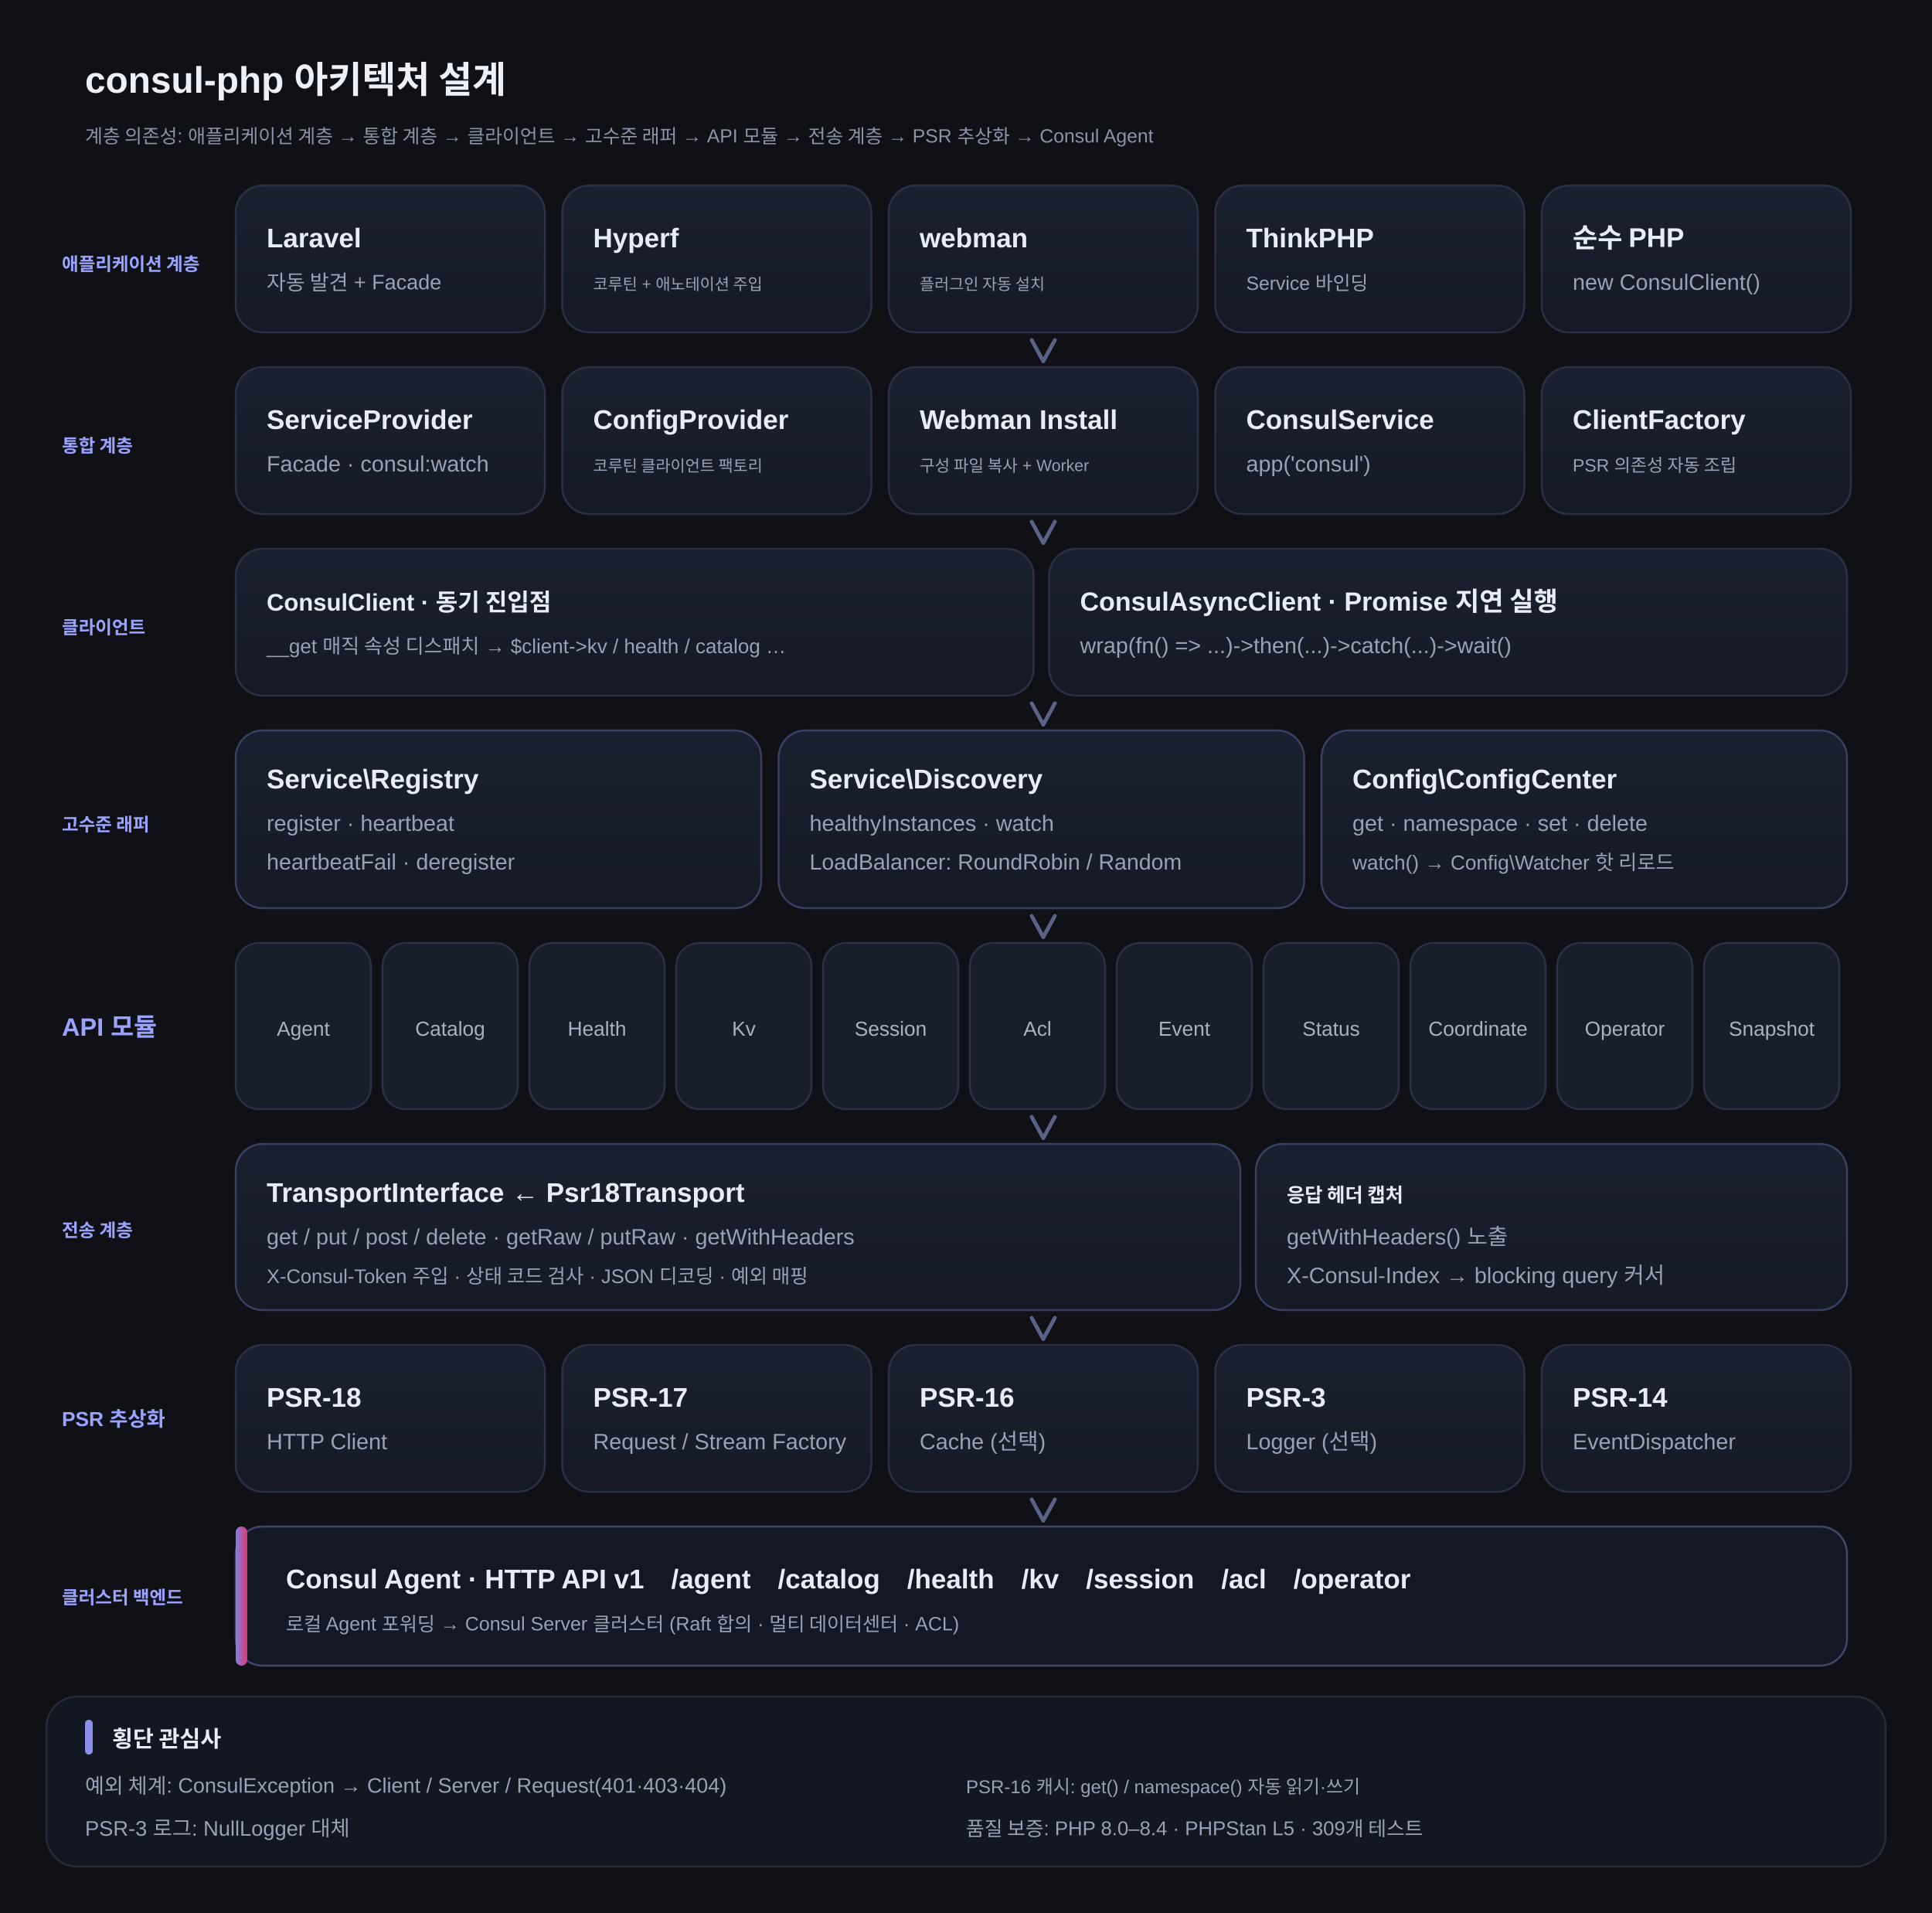
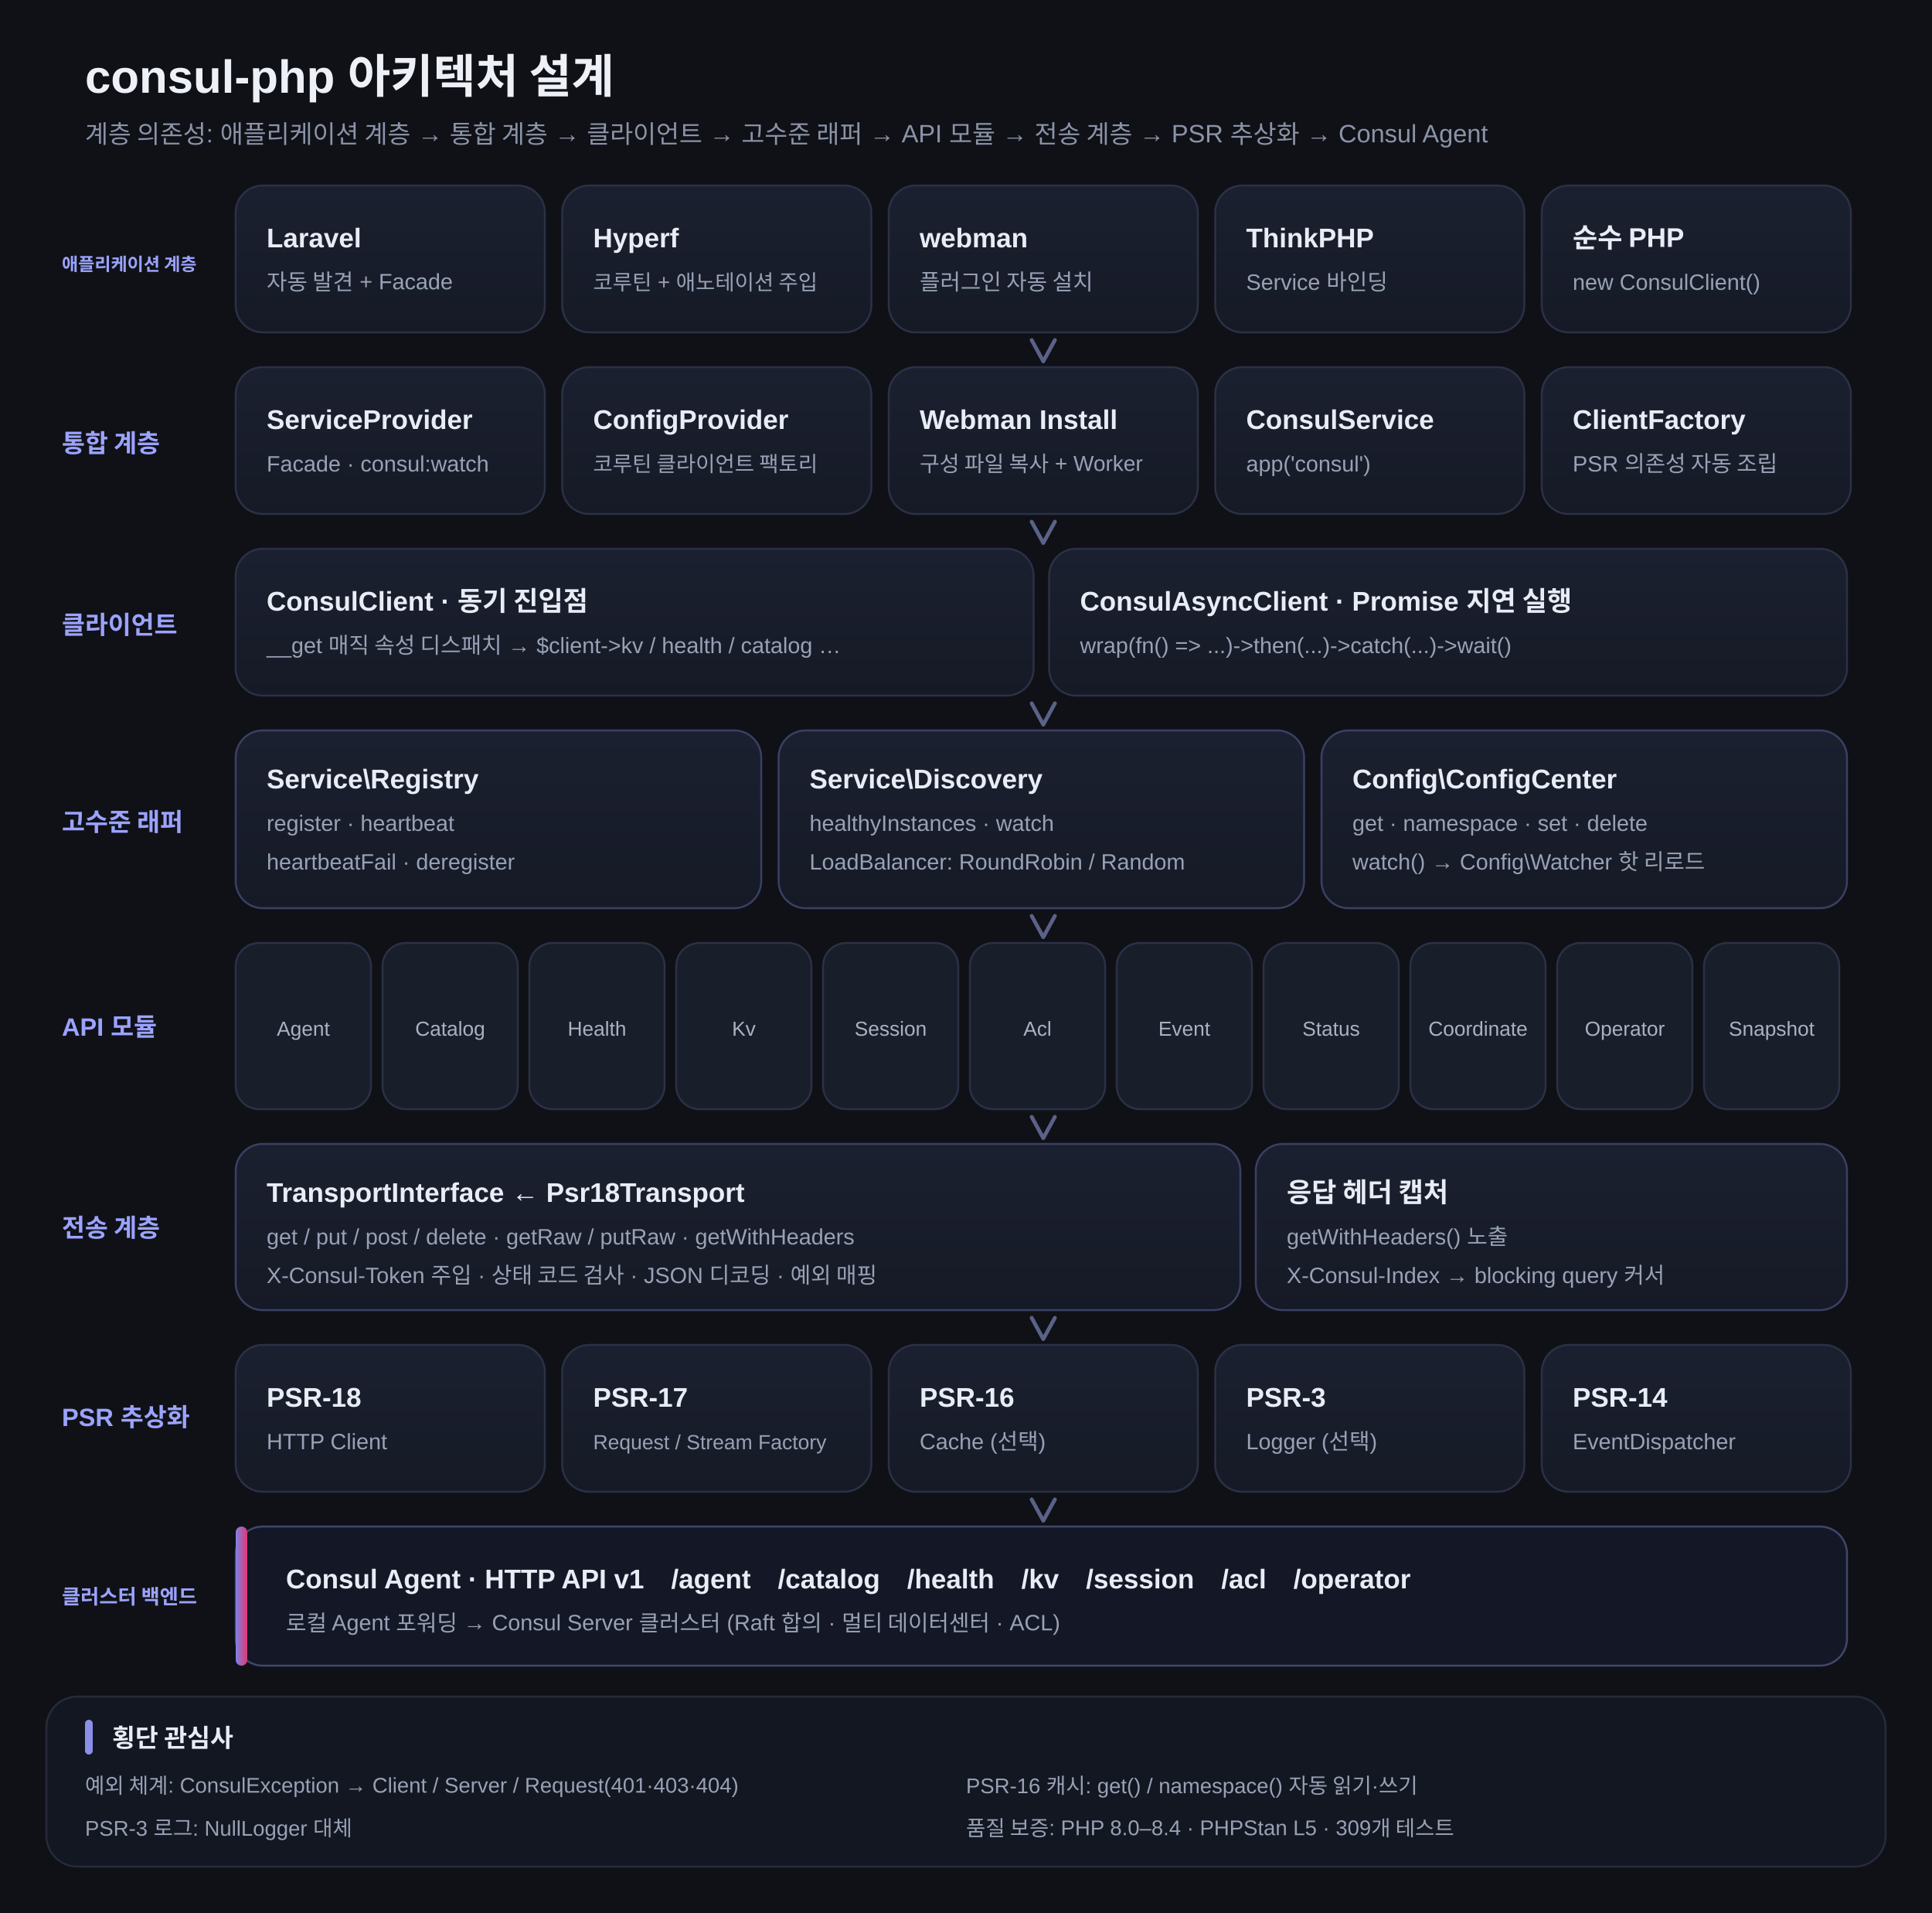
<svg xmlns="http://www.w3.org/2000/svg" width="1000" height="990" viewBox="0 0 1000 990" role="img" aria-label="consul-php 아키텍처 설계도">
  <style>
    .t { font-family: -apple-system, BlinkMacSystemFont, "Segoe UI", "Helvetica Neue", Arial, "DejaVu Sans", "Noto Sans SC", "PingFang SC", "Microsoft YaHei", sans-serif; }
    .h1 { font-size: 24px; font-weight: 700; fill: #EDF0F7; }
    .sub { font-size: 13px; fill: #8B93A7; }
    .gutter { font-size: 13px; font-weight: 600; fill: #9BA3FF; }
    .ct { font-size: 14px; font-weight: 600; fill: #E8ECF5; }
    .cs { font-size: 11.5px; fill: #98A1B5; }
    .mini { font-size: 10.5px; fill: #A9B2C3; }
    .band { font-size: 13px; font-weight: 600; fill: #E8ECF5; }
    .bands { font-size: 11px; fill: #98A1B5; }
  </style>
  <defs>
    <linearGradient id="card" x1="0" y1="0" x2="0" y2="1">
      <stop offset="0" stop-color="#1B2030" />
      <stop offset="1" stop-color="#161A26" />
    </linearGradient>
    <linearGradient id="accent" x1="0" y1="0" x2="1" y2="0">
      <stop offset="0" stop-color="#7E83E6" />
      <stop offset="1" stop-color="#E03875" />
    </linearGradient>
  </defs>
  <rect width="1000" height="990" fill="#0F1117" />
  <g class="t">
-     <text class="h1" x="44" y="48" style="font-size:19.1px">consul-php 아키텍처 설계</text>
-     <text class="sub" x="44" y="74" style="font-size:9.9px">계층 의존성: 애플리케이션 계층 → 통합 계층 → 클라이언트 → 고수준 래퍼 → API 모듈 → 전송 계층 → PSR 추상화 → Consul Agent</text>
-     <text class="gutter" x="32" y="140" style="font-size:9.4px">애플리케이션 계층</text>
+     <text class="h1" x="44" y="48">consul-php 아키텍처 설계</text>
+     <text class="sub" x="44" y="74">계층 의존성: 애플리케이션 계층 → 통합 계층 → 클라이언트 → 고수준 래퍼 → API 모듈 → 전송 계층 → PSR 추상화 → Consul Agent</text>
+     <text class="gutter" x="32" y="140" style="font-size:9.2px">애플리케이션 계층</text>
    <rect x="122" y="96" width="160" height="76" rx="14" fill="url(#card)" stroke="#2B3145" />
    <text class="ct" x="138" y="128">Laravel</text>
-     <text class="cs" x="138" y="150" style="font-size:10.8px">자동 발견 + Facade</text>
+     <text class="cs" x="138" y="150">자동 발견 + Facade</text>
    <rect x="291" y="96" width="160" height="76" rx="14" fill="url(#card)" stroke="#2B3145" />
    <text class="ct" x="307" y="128">Hyperf</text>
-     <text class="cs" x="307" y="150" style="font-size:8.3px">코루틴 + 애노테이션 주입</text>
+     <text class="cs" x="307" y="150" style="font-size:11px">코루틴 + 애노테이션 주입</text>
    <rect x="460" y="96" width="160" height="76" rx="14" fill="url(#card)" stroke="#2B3145" />
    <text class="ct" x="476" y="128">webman</text>
-     <text class="cs" x="476" y="150" style="font-size:8.3px">플러그인 자동 설치</text>
+     <text class="cs" x="476" y="150">플러그인 자동 설치</text>
    <rect x="629" y="96" width="160" height="76" rx="14" fill="url(#card)" stroke="#2B3145" />
    <text class="ct" x="645" y="128">ThinkPHP</text>
-     <text class="cs" x="645" y="150" style="font-size:9.9px">Service 바인딩</text>
+     <text class="cs" x="645" y="150">Service 바인딩</text>
    <rect x="798" y="96" width="160" height="76" rx="14" fill="url(#card)" stroke="#2B3145" />
    <text class="ct" x="814" y="128">순수 PHP</text>
    <text class="cs" x="814" y="150">new ConsulClient()</text>
    <path d="M534 176 L540 187 L546 176" fill="none" stroke="#5A6288" stroke-width="2" stroke-linecap="round" stroke-linejoin="round" />
-     <text class="gutter" x="32" y="234" style="font-size:9.4px">통합 계층</text>
+     <text class="gutter" x="32" y="234">통합 계층</text>
    <rect x="122" y="190" width="160" height="76" rx="14" fill="url(#card)" stroke="#2B3145" />
    <text class="ct" x="138" y="222">ServiceProvider</text>
    <text class="cs" x="138" y="244">Facade · consul:watch</text>
    <rect x="291" y="190" width="160" height="76" rx="14" fill="url(#card)" stroke="#2B3145" />
    <text class="ct" x="307" y="222">ConfigProvider</text>
-     <text class="cs" x="307" y="244" style="font-size:8.3px">코루틴 클라이언트 팩토리</text>
+     <text class="cs" x="307" y="244" style="font-size:11px">코루틴 클라이언트 팩토리</text>
    <rect x="460" y="190" width="160" height="76" rx="14" fill="url(#card)" stroke="#2B3145" />
    <text class="ct" x="476" y="222">Webman Install</text>
-     <text class="cs" x="476" y="244" style="font-size:8.5px">구성 파일 복사 + Worker</text>
+     <text class="cs" x="476" y="244" style="font-size:11.2px">구성 파일 복사 + Worker</text>
    <rect x="629" y="190" width="160" height="76" rx="14" fill="url(#card)" stroke="#2B3145" />
    <text class="ct" x="645" y="222">ConsulService</text>
    <text class="cs" x="645" y="244">app('consul')</text>
    <rect x="798" y="190" width="160" height="76" rx="14" fill="url(#card)" stroke="#2B3145" />
    <text class="ct" x="814" y="222">ClientFactory</text>
-     <text class="cs" x="814" y="244" style="font-size:9.2px">PSR 의존성 자동 조립</text>
+     <text class="cs" x="814" y="244">PSR 의존성 자동 조립</text>
    <path d="M534 270 L540 281 L546 270" fill="none" stroke="#5A6288" stroke-width="2" stroke-linecap="round" stroke-linejoin="round" />
-     <text class="gutter" x="32" y="328" style="font-size:9.4px">클라이언트</text>
+     <text class="gutter" x="32" y="328">클라이언트</text>
    <rect x="122" y="284" width="413" height="76" rx="14" fill="url(#card)" stroke="#2B3145" />
-     <text class="ct" x="138" y="316" style="font-size:12.4px">ConsulClient · 동기 진입점</text>
-     <text class="cs" x="138" y="338" style="font-size:10.4px">__get 매직 속성 디스패치 → $client-&gt;kv / health / catalog …</text>
+     <text class="ct" x="138" y="316">ConsulClient · 동기 진입점</text>
+     <text class="cs" x="138" y="338">__get 매직 속성 디스패치 → $client-&gt;kv / health / catalog …</text>
    <rect x="543" y="284" width="413" height="76" rx="14" fill="url(#card)" stroke="#2B3145" />
-     <text class="ct" x="559" y="316" style="font-size:13.6px">ConsulAsyncClient · Promise 지연 실행</text>
+     <text class="ct" x="559" y="316">ConsulAsyncClient · Promise 지연 실행</text>
    <text class="cs" x="559" y="338">wrap(fn() =&gt; ...)-&gt;then(...)-&gt;catch(...)-&gt;wait()</text>
    <path d="M534 364 L540 375 L546 364" fill="none" stroke="#5A6288" stroke-width="2" stroke-linecap="round" stroke-linejoin="round" />
-     <text class="gutter" x="32" y="430" style="font-size:9.4px">고수준 래퍼</text>
+     <text class="gutter" x="32" y="430">고수준 래퍼</text>
    <rect x="122" y="378" width="272" height="92" rx="14" fill="url(#card)" stroke="#3A4064" />
    <text class="ct" x="138" y="408">Service\Registry</text>
    <text class="cs" x="138" y="430">register · heartbeat</text>
    <text class="cs" x="138" y="450">heartbeatFail · deregister</text>
    <rect x="403" y="378" width="272" height="92" rx="14" fill="url(#card)" stroke="#3A4064" />
    <text class="ct" x="419" y="408">Service\Discovery</text>
    <text class="cs" x="419" y="430">healthyInstances · watch</text>
-     <text class="cs" x="419" y="450" style="font-size:11.4px">LoadBalancer: RoundRobin / Random</text>
+     <text class="cs" x="419" y="450">LoadBalancer: RoundRobin / Random</text>
    <rect x="684" y="378" width="272" height="92" rx="14" fill="url(#card)" stroke="#3A4064" />
    <text class="ct" x="700" y="408">Config\ConfigCenter</text>
    <text class="cs" x="700" y="430">get · namespace · set · delete</text>
-     <text class="cs" x="700" y="450" style="font-size:10.5px">watch() → Config\Watcher 핫 리로드</text>
+     <text class="cs" x="700" y="450">watch() → Config\Watcher 핫 리로드</text>
    <path d="M534 474 L540 485 L546 474" fill="none" stroke="#5A6288" stroke-width="2" stroke-linecap="round" stroke-linejoin="round" />
    <text class="gutter" x="32" y="536">API 모듈</text>
    <rect x="122" y="488" width="70" height="86" rx="12" fill="#191E2B" stroke="#2B3145" />
    <text class="mini" x="157" y="536" text-anchor="middle">Agent</text>
    <rect x="198" y="488" width="70" height="86" rx="12" fill="#191E2B" stroke="#2B3145" />
    <text class="mini" x="233" y="536" text-anchor="middle">Catalog</text>
    <rect x="274" y="488" width="70" height="86" rx="12" fill="#191E2B" stroke="#2B3145" />
    <text class="mini" x="309" y="536" text-anchor="middle">Health</text>
    <rect x="350" y="488" width="70" height="86" rx="12" fill="#191E2B" stroke="#2B3145" />
    <text class="mini" x="385" y="536" text-anchor="middle">Kv</text>
    <rect x="426" y="488" width="70" height="86" rx="12" fill="#191E2B" stroke="#2B3145" />
    <text class="mini" x="461" y="536" text-anchor="middle">Session</text>
    <rect x="502" y="488" width="70" height="86" rx="12" fill="#191E2B" stroke="#2B3145" />
    <text class="mini" x="537" y="536" text-anchor="middle">Acl</text>
    <rect x="578" y="488" width="70" height="86" rx="12" fill="#191E2B" stroke="#2B3145" />
    <text class="mini" x="613" y="536" text-anchor="middle">Event</text>
    <rect x="654" y="488" width="70" height="86" rx="12" fill="#191E2B" stroke="#2B3145" />
    <text class="mini" x="689" y="536" text-anchor="middle">Status</text>
    <rect x="730" y="488" width="70" height="86" rx="12" fill="#191E2B" stroke="#2B3145" />
    <text class="mini" x="765" y="536" text-anchor="middle">Coordinate</text>
    <rect x="806" y="488" width="70" height="86" rx="12" fill="#191E2B" stroke="#2B3145" />
    <text class="mini" x="841" y="536" text-anchor="middle">Operator</text>
    <rect x="882" y="488" width="70" height="86" rx="12" fill="#191E2B" stroke="#2B3145" />
    <text class="mini" x="917" y="536" text-anchor="middle">Snapshot</text>
    <path d="M534 578 L540 589 L546 578" fill="none" stroke="#5A6288" stroke-width="2" stroke-linecap="round" stroke-linejoin="round" />
-     <text class="gutter" x="32" y="640" style="font-size:9.4px">전송 계층</text>
+     <text class="gutter" x="32" y="640">전송 계층</text>
    <rect x="122" y="592" width="520" height="86" rx="14" fill="url(#card)" stroke="#3A4064" />
    <text class="ct" x="138" y="622">TransportInterface ← Psr18Transport</text>
    <text class="cs" x="138" y="644">get / put / post / delete · getRaw / putRaw · getWithHeaders</text>
-     <text class="cs" x="138" y="664" style="font-size:10.2px">X-Consul-Token 주입 · 상태 코드 검사 · JSON 디코딩 · 예외 매핑</text>
+     <text class="cs" x="138" y="664">X-Consul-Token 주입 · 상태 코드 검사 · JSON 디코딩 · 예외 매핑</text>
    <rect x="650" y="592" width="306" height="86" rx="14" fill="url(#card)" stroke="#3A4064" />
-     <text class="ct" x="666" y="622" style="font-size:10.1px">응답 헤더 캡처</text>
+     <text class="ct" x="666" y="622">응답 헤더 캡처</text>
    <text class="cs" x="666" y="644">getWithHeaders() 노출</text>
    <text class="cs" x="666" y="664">X-Consul-Index → blocking query 커서</text>
    <path d="M534 682 L540 693 L546 682" fill="none" stroke="#5A6288" stroke-width="2" stroke-linecap="round" stroke-linejoin="round" />
-     <text class="gutter" x="32" y="738" style="font-size:10.5px">PSR 추상화</text>
+     <text class="gutter" x="32" y="738">PSR 추상화</text>
    <rect x="122" y="696" width="160" height="76" rx="14" fill="url(#card)" stroke="#2B3145" />
    <text class="ct" x="138" y="728">PSR-18</text>
    <text class="cs" x="138" y="750">HTTP Client</text>
    <rect x="291" y="696" width="160" height="76" rx="14" fill="url(#card)" stroke="#2B3145" />
    <text class="ct" x="307" y="728">PSR-17</text>
-     <text class="cs" x="307" y="750">Request / Stream Factory</text>
+     <text class="cs" x="307" y="750" style="font-size:10.6px">Request / Stream Factory</text>
    <rect x="460" y="696" width="160" height="76" rx="14" fill="url(#card)" stroke="#2B3145" />
    <text class="ct" x="476" y="728">PSR-16</text>
    <text class="cs" x="476" y="750">Cache (선택)</text>
    <rect x="629" y="696" width="160" height="76" rx="14" fill="url(#card)" stroke="#2B3145" />
    <text class="ct" x="645" y="728">PSR-3</text>
    <text class="cs" x="645" y="750">Logger (선택)</text>
    <rect x="798" y="696" width="160" height="76" rx="14" fill="url(#card)" stroke="#2B3145" />
    <text class="ct" x="814" y="728">PSR-14</text>
    <text class="cs" x="814" y="750">EventDispatcher</text>
    <path d="M534 776 L540 787 L546 776" fill="none" stroke="#5A6288" stroke-width="2" stroke-linecap="round" stroke-linejoin="round" />
-     <text class="gutter" x="32" y="830" style="font-size:9.4px">클러스터 백엔드</text>
+     <text class="gutter" x="32" y="830" style="font-size:10.5px">클러스터 백엔드</text>
    <rect x="122" y="790" width="834" height="72" rx="14" fill="#141826" stroke="#41476B" />
    <rect x="122" y="790" width="6" height="72" rx="3" fill="url(#accent)" />
    <text class="ct" x="148" y="822">Consul Agent · HTTP API v1　/agent　/catalog　/health　/kv　/session　/acl　/operator</text>
-     <text class="cs" x="148" y="844" style="font-size:10px">로컬 Agent 포워딩 → Consul Server 클러스터 (Raft 합의 · 멀티 데이터센터 · ACL)</text>
+     <text class="cs" x="148" y="844">로컬 Agent 포워딩 → Consul Server 클러스터 (Raft 합의 · 멀티 데이터센터 · ACL)</text>
    <rect x="24" y="878" width="952" height="88" rx="16" fill="#131722" stroke="#262B3A" />
    <rect x="44" y="890" width="4" height="18" rx="2" fill="#8B8FE8" />
-     <text class="band" x="58" y="904" style="font-size:11.7px">횡단 관심사</text>
-     <text class="bands" x="44" y="928" style="font-size:10.8px">예외 체계: ConsulException → Client / Server / Request(401·403·404)</text>
-     <text class="bands" x="500" y="928" style="font-size:9.6px">PSR-16 캐시: get() / namespace() 자동 읽기·쓰기</text>
-     <text class="bands" x="44" y="950" style="font-size:10.9px">PSR-3 로그: NullLogger 대체</text>
-     <text class="bands" x="500" y="950" style="font-size:10.3px">품질 보증: PHP 8.0–8.4 · PHPStan L5 · 309개 테스트</text>
+     <text class="band" x="58" y="904">횡단 관심사</text>
+     <text class="bands" x="44" y="928">예외 체계: ConsulException → Client / Server / Request(401·403·404)</text>
+     <text class="bands" x="500" y="928">PSR-16 캐시: get() / namespace() 자동 읽기·쓰기</text>
+     <text class="bands" x="44" y="950">PSR-3 로그: NullLogger 대체</text>
+     <text class="bands" x="500" y="950">품질 보증: PHP 8.0–8.4 · PHPStan L5 · 309개 테스트</text>
  </g>
</svg>
